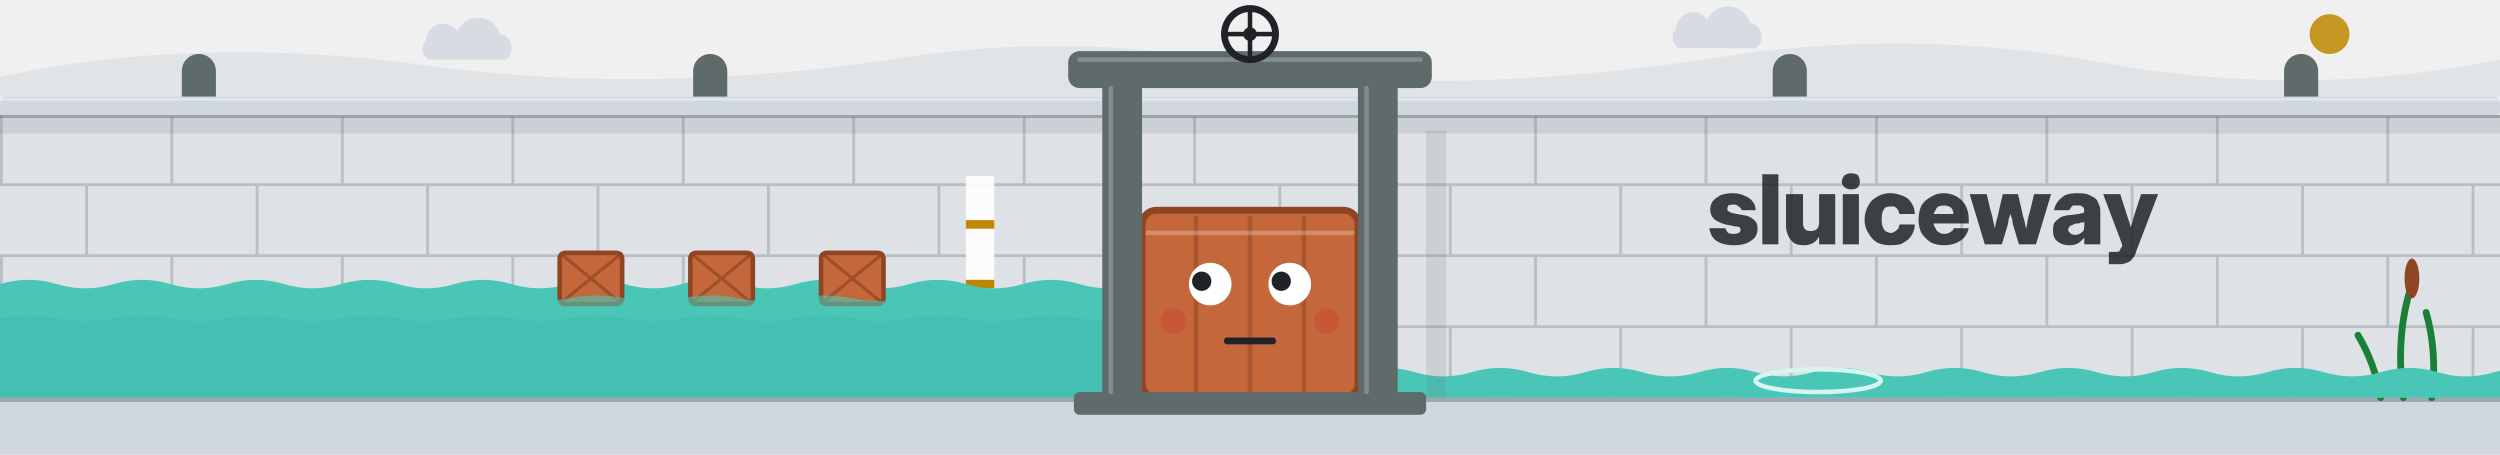
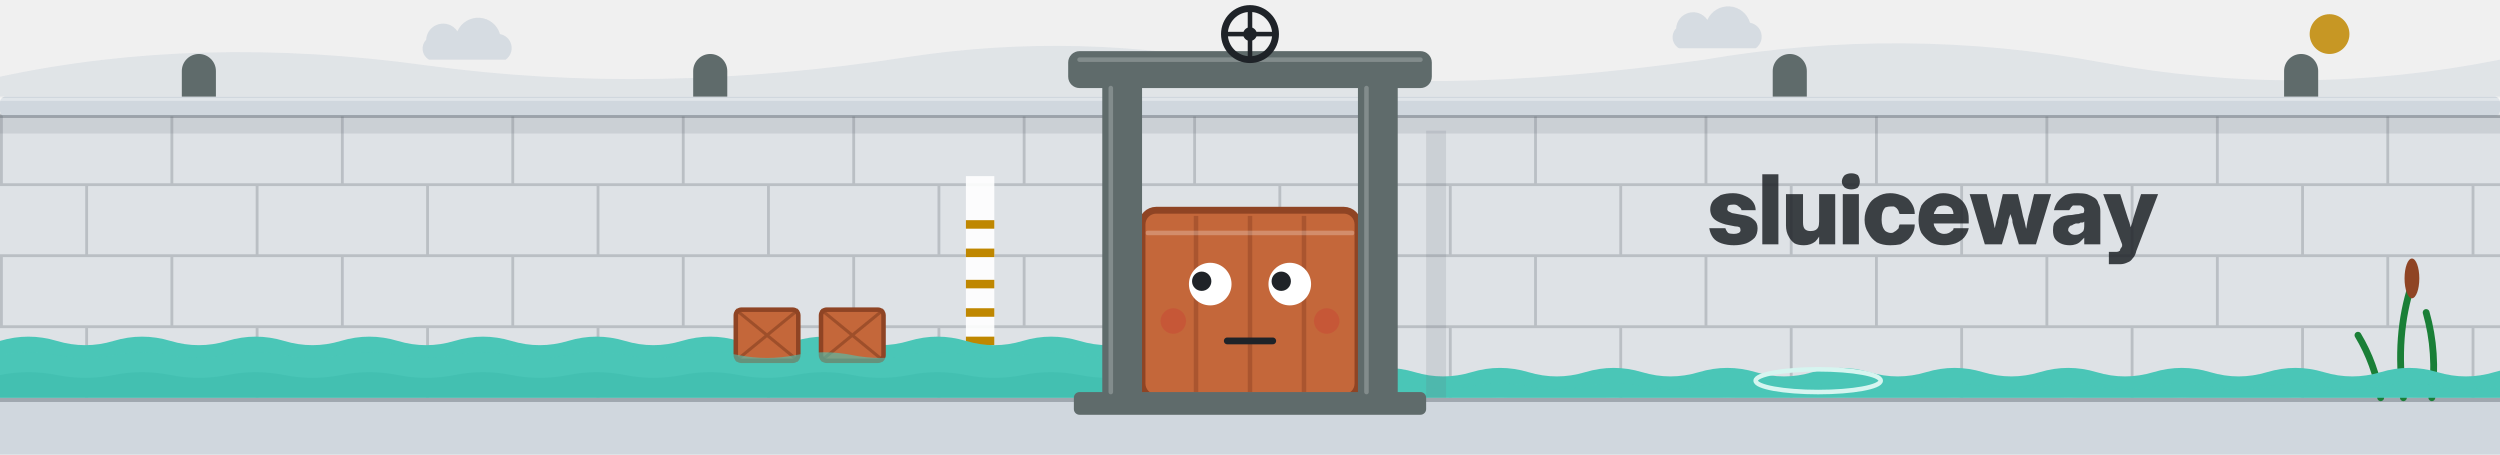
- <svg xmlns="http://www.w3.org/2000/svg" viewBox="0 0 880 160" width="880" height="160" role="img" aria-label="Sluiceway: changes are pending">
-   <style>.bob{animation:bob 2.6s ease-in-out infinite}.bob2{animation:bob 2.6s ease-in-out -1.1s infinite}.bob3{animation:bob 2.6s ease-in-out -1.9s infinite}.wave{animation:wave 3.2s linear infinite}.slow{animation-duration:6s}.lid{transform-box:fill-box;transform-origin:center;animation:lid 5s ease-in-out infinite}.puff{transform-box:fill-box;transform-origin:50% 100%;animation:puff 1.6s ease-in-out infinite}.rip{transform-box:fill-box;transform-origin:center;animation:rip 4s ease-out infinite}.cloud{animation:cloud 40s ease-in-out infinite alternate}@keyframes bob{50%{transform:translateY(-2.5px)}}@keyframes wave{to{transform:translateX(40px)}}@keyframes lid{0%,93%,100%{transform:scaleY(1)}96.5%{transform:scaleY(.08)}}@keyframes puff{50%{transform:scale(1.03,1.012)}}@keyframes rip{0%{opacity:.9;transform:scale(.15)}100%{opacity:0;transform:scale(1)}}@keyframes cloud{to{transform:translateX(70px)}}@media (prefers-reduced-motion:reduce){*{animation:none!important}}</style>
+ <svg xmlns="http://www.w3.org/2000/svg" viewBox="0 0 880 160" width="880" height="160" role="img" aria-label="Sluiceway: 2 stacks are pending">
+   <style>.bob{animation:bob 2.6s ease-in-out infinite}.bob2{animation:bob 2.6s ease-in-out -1.1s infinite}.wave{animation:wave 3.2s linear infinite}.slow{animation-duration:6s}.lid{transform-box:fill-box;transform-origin:center;animation:lid 5s ease-in-out infinite}.rip{transform-box:fill-box;transform-origin:center;animation:rip 4s ease-out infinite}.cloud{animation:cloud 40s ease-in-out infinite alternate}@keyframes bob{50%{transform:translateY(-2.5px)}}@keyframes wave{to{transform:translateX(40px)}}@keyframes lid{0%,93%,100%{transform:scaleY(1)}96.5%{transform:scaleY(.08)}}@keyframes rip{0%{opacity:.9;transform:scale(.15)}100%{opacity:0;transform:scale(1)}}@keyframes cloud{to{transform:translateX(70px)}}@media (prefers-reduced-motion:reduce){*{animation:none!important}}</style>
  <path d="M0 34V27q70 -15 150 -4t170 -3q60 -9 120 3t160 -2q70 -12 140 1t140 -1V34z" fill="#d0d7de" opacity=".5" />
  <g fill="#d0d7de" opacity=".8">
    <path class="cloud" d="M150 14a6 6 0 0 1 11 -3a8 8 0 0 1 15 1a5 5 0 0 1 2 9h-27a4.5 4.5 0 0 1 -1 -7z" />
    <path class="cloud" d="M590 10a6 6 0 0 1 11 -3a8 8 0 0 1 15 1a5 5 0 0 1 2 9h-27a4.5 4.5 0 0 1 -1 -7z" />
  </g>
  <circle cx="820" cy="12" r="7" fill="#bf8700" opacity=".85" />
  <rect y="40" width="880" height="100" fill="#d0d7de" opacity=".55" />
  <g stroke="#656d76" opacity=".3">
    <path d="M0 65H880M0 90H880M0 115H880" />
    <path d="M0 52.5H880M0 102.5H880M30 77.5H880M30 127.5H880" stroke-width="25" stroke-dasharray="1 59" />
  </g>
  <rect y="41" width="880" height="6" fill="#656d76" opacity=".16" />
  <rect y="34" width="880" height="7" rx="2" fill="#d0d7de" />
  <path d="M0 35H880" stroke="#ffffff" opacity=".35" />
  <path d="M0 41H880" stroke="#656d76" opacity=".5" />
  <g fill="#5f6b6b">
    <path d="M64 34v-9a6 6 0 0 1 12 0v9z" />
    <path d="M244 34v-9a6 6 0 0 1 12 0v9z" />
    <path d="M624 34v-9a6 6 0 0 1 12 0v9z" />
    <path d="M804 34v-9a6 6 0 0 1 12 0v9z" />
  </g>
  <rect y="140" width="880" height="20" fill="#d0d7de" />
  <path d="M0 140.75H880" stroke="#656d76" stroke-width="1.5" opacity=".45" />
  <rect x="340" y="62" width="10" height="72" fill="#ffffff" opacity=".9" />
-   <path d="M340 79h10M340 100h10M340 120h10" stroke="#bf8700" stroke-width="3" />
+   <path d="M340 120h10M340 110h10M340 100h10M340 89h10M340 79h10" stroke="#bf8700" stroke-width="3" />
  <path transform="translate(601 86) scale(0.3333)" d="M28 1q-7 0-13-2q-6-2-9-6q-3-4-4-10h17q1 3 3 5q2 1 6 1q3 0 5-1q2-1 2-3q0-2-1-3q-2-1-5-1l-10-2q-7-2-11-5q-5-4-5-11q0-5 3-9q3-3 8-6q6-2 13-2q7 0 13 3q5 2 8 6q3 4 3 9h-15q0-2-3-4q-2-2-5-2q-4 0-6 1q-1 2-1 4q0 1 1 2q2 1 4 2l11 2q8 1 12 5q4 3 4 9q0 6-3 10q-4 4-9 6q-6 2-13 2zM75-74v74h-17v-74zM102 1q-6 0-10-2q-4-3-6-7q-3-5-3-12v-33h18v30q0 5 2 7q2 2 6 2q3 0 5-1q2-1 3-3q1-2 1-6v-29h17v53h-17v-14h3q-3 7-7 11q-5 4-12 4zM143 0v-53h17v53zM152-58q-4 0-7-2q-3-3-3-6q0-4 3-7q3-2 7-2q4 0 7 2q2 3 2 7q0 3-2 6q-3 2-7 2zM193 1q-8 0-14-3q-6-4-9-10q-4-6-4-14q0-8 4-15q3-6 9-9q6-4 14-4q6 0 11 2q4 1 8 4q3 3 5 7q2 4 2 9h-16q-1-2-1-3q-1-2-2-3q-1-1-3-2q-1 0-3 0q-3 0-6 1q-2 2-3 5q-1 3-1 8q0 4 1 7q1 3 3 5q3 2 6 2q2 0 3-1q2-1 3-2q1-1 2-2q0-2 1-4h16q0 5-2 9q-2 4-5 7q-4 3-8 5q-5 1-11 1zM250 1q-8 0-14-3q-6-4-10-10q-3-6-3-14q0-8 3-15q4-6 10-9q6-4 13-4q6 0 11 2q5 2 9 6q3 3 5 8q2 5 2 11v5h-48v-10h40l-8 2q0-4-1-6q-1-3-4-4q-2-1-5-1q-3 0-6 1q-2 1-3 4q-2 2-2 6v7q0 4 2 6q1 3 3 4q3 2 6 2q3 0 5-1q2-1 3-2q2-1 2-3h16q-1 5-5 10q-4 4-9 6q-6 2-12 2zM293 0l-16-53h18l4 17q2 6 3 12q1 6 3 12h-3q2-6 3-12q2-6 3-12l4-17h16l4 17q1 6 3 12q1 6 3 12h-2q1-6 2-12q1-6 3-12l4-17h18l-16 53h-18l-6-20q-1-3-1-6q-1-3-2-6q-1-3-1-6h3q-1 3-2 6q-1 3-2 6q0 3-1 6l-6 20zM383 1q-6 0-10-2q-4-2-6-5q-2-3-2-9q0-4 1-7q2-3 5-5q2-2 6-3q4-1 8-1q5-1 7-1q3-1 5-1q1-1 1-3q0-2-1-3q-1-1-3-2q-1 0-4 0q-2 0-4 0q-1 1-2 2q-1 2-2 3h-16q1-5 4-9q3-4 8-7q5-2 13-2q6 0 10 1q5 2 8 4q3 2 4 6q2 3 2 8v35h-17v-7q-2 2-4 4q-2 2-5 3q-3 1-6 1zM388-10q3 0 5-1q2-1 4-3q1-2 1-5v-5q-1 1-2 1q-1 0-2 0q-1 1-2 1q-2 0-3 0q-3 1-4 2q-2 0-3 2q-1 1-1 3q0 1 1 2q1 1 2 2q2 1 4 1zM424 21v-13h8q2 0 3-1q1 0 1-2q1-1 2-3v-2l-20-53h18l8 25q2 5 3 10q1 5 3 10h-5q1-5 2-10q2-5 3-10l8-25h18l-23 60q-1 5-4 8q-2 3-5 4q-4 2-8 2q-3 0-6 0q-3 0-6 0z" fill="#1f2328" opacity=".85" />
  <path d="M846 140q-3 -22 3 -40M856 140q2 -16 -2 -30M838 140q-2 -12 -8 -22" stroke="#1a7f37" stroke-width="2.4" stroke-linecap="round" fill="none" />
  <ellipse cx="849" cy="98" rx="2.6" ry="7" fill="#8f4424" />
+   <defs>
+     <g id="k">
+       <rect x="-11" y="-15" width="22" height="18" rx="2" fill="#c4673a" stroke="#8f4424" stroke-width="1.6" />
+       <path d="M-11 -15l22 18M11 -15l-22 18" stroke="#8f4424" stroke-width="1.1" opacity=".7" />
+     </g>
+   </defs>
  <clipPath id="c1">
-     <rect x="0" y="92" width="402" height="48" />
+     <rect x="0" y="112" width="402" height="28" />
  </clipPath>
  <g clip-path="url(#c1)">
    <g class="wave">
-       <path d="M-40 100q10 -3 20 0t20 0t20 0t20 0t20 0t20 0t20 0t20 0t20 0t20 0t20 0t20 0t20 0t20 0t20 0t20 0t20 0t20 0t20 0t20 0t20 0t20 0t20 0t20 0V140H-40Z" fill="#4ac6b7" />
+       <path d="M-40 120q10 -3 20 0t20 0t20 0t20 0t20 0t20 0t20 0t20 0t20 0t20 0t20 0t20 0t20 0t20 0t20 0t20 0t20 0t20 0t20 0t20 0t20 0t20 0t20 0t20 0V140H-40Z" fill="#4ac6b7" />
    </g>
  </g>
  <clipPath id="c2">
-     <rect x="0" y="104" width="402" height="36" />
+     <rect x="0" y="124" width="402" height="16" />
  </clipPath>
  <g clip-path="url(#c2)">
    <g class="wave slow">
-       <path d="M-40 112q10 -2 20 0t20 0t20 0t20 0t20 0t20 0t20 0t20 0t20 0t20 0t20 0t20 0t20 0t20 0t20 0t20 0t20 0t20 0t20 0t20 0t20 0t20 0t20 0t20 0V140H-40Z" fill="#0f8f83" opacity="0.28" />
+       <path d="M-40 132q10 -2 20 0t20 0t20 0t20 0t20 0t20 0t20 0t20 0t20 0t20 0t20 0t20 0t20 0t20 0t20 0t20 0t20 0t20 0t20 0t20 0t20 0t20 0t20 0t20 0V140H-40Z" fill="#0f8f83" opacity="0.28" />
    </g>
  </g>
  <clipPath id="c3">
    <rect x="478" y="123" width="402" height="17" />
  </clipPath>
  <g clip-path="url(#c3)">
    <g class="wave slow">
      <path d="M438 131q10 -3 20 0t20 0t20 0t20 0t20 0t20 0t20 0t20 0t20 0t20 0t20 0t20 0t20 0t20 0t20 0t20 0t20 0t20 0t20 0t20 0t20 0t20 0t20 0t20 0V140H438Z" fill="#4ac6b7" />
    </g>
  </g>
  <clipPath id="c4">
    <rect x="478" y="133" width="402" height="7" />
  </clipPath>
  <g clip-path="url(#c4)">
    <g class="wave slow">
      <path d="M438 141q10 -2 20 0t20 0t20 0t20 0t20 0t20 0t20 0t20 0t20 0t20 0t20 0t20 0t20 0t20 0t20 0t20 0t20 0t20 0t20 0t20 0t20 0t20 0t20 0t20 0V140H438Z" fill="#0f8f83" opacity="0.28" />
    </g>
  </g>
-   <g transform="translate(300 104)">
-     <g class="bob">
-       <rect x="-11" y="-15" width="22" height="18" rx="2" fill="#c4673a" stroke="#8f4424" stroke-width="1.6" />
-       <path d="M-11 -15l22 18M11 -15l-22 18" stroke="#8f4424" stroke-width="1.1" opacity=".7" />
-     </g>
-   </g>
-   <g transform="translate(254 104)">
-     <g class="bob2">
-       <rect x="-11" y="-15" width="22" height="18" rx="2" fill="#c4673a" stroke="#8f4424" stroke-width="1.6" />
-       <path d="M-11 -15l22 18M11 -15l-22 18" stroke="#8f4424" stroke-width="1.1" opacity=".7" />
-     </g>
-   </g>
-   <g transform="translate(208 104)">
-     <g class="bob3">
-       <rect x="-11" y="-15" width="22" height="18" rx="2" fill="#c4673a" stroke="#8f4424" stroke-width="1.6" />
-       <path d="M-11 -15l22 18M11 -15l-22 18" stroke="#8f4424" stroke-width="1.1" opacity=".7" />
-     </g>
-   </g>
+   <use class="bob" href="#k" x="300" y="124" />
+   <use class="bob2" href="#k" x="270" y="124" />
  <clipPath id="c5">
-     <rect x="0" y="97" width="402" height="43" />
+     <rect x="0" y="117" width="402" height="23" />
  </clipPath>
  <g clip-path="url(#c5)">
    <g class="wave slow">
-       <path d="M-40 105q10 -2 20 0t20 0t20 0t20 0t20 0t20 0t20 0t20 0t20 0t20 0t20 0t20 0t20 0t20 0t20 0t20 0t20 0t20 0t20 0t20 0t20 0t20 0t20 0t20 0V140H-40Z" fill="#4ac6b7" opacity="0.6" />
+       <path d="M-40 125q10 -2 20 0t20 0t20 0t20 0t20 0t20 0t20 0t20 0t20 0t20 0t20 0t20 0t20 0t20 0t20 0t20 0t20 0t20 0t20 0t20 0t20 0t20 0t20 0t20 0V140H-40Z" fill="#4ac6b7" opacity="0.6" />
    </g>
  </g>
  <clipPath id="c6">
    <rect x="478" y="128" width="402" height="12" />
  </clipPath>
  <g clip-path="url(#c6)">
    <g class="wave slow">
      <path d="M438 136q10 -2 20 0t20 0t20 0t20 0t20 0t20 0t20 0t20 0t20 0t20 0t20 0t20 0t20 0t20 0t20 0t20 0t20 0t20 0t20 0t20 0t20 0t20 0t20 0t20 0V140H438Z" fill="#4ac6b7" opacity="0.6" />
    </g>
  </g>
  <g fill="none" stroke="#d6f5f0" stroke-width="1.6">
    <ellipse class="rip" cx="640" cy="134" rx="22" ry="4" />
  </g>
  <path d="M502 46h7v94h-7z" fill="#656d76" opacity=".16" />
-   <g class="puff">
+   <g>
    <rect x="402" y="74" width="76" height="66" rx="5" fill="#c4673a" />
    <path d="M421 76v62M440 76v62M459 76v62" stroke="#8f4424" stroke-width="1.6" opacity=".5" />
    <path d="M404 82h72" stroke="#ffffff" stroke-width="1.6" opacity=".25" stroke-linecap="round" />
    <rect x="402" y="74" width="76" height="66" rx="5" fill="none" stroke="#8f4424" stroke-width="2.4" />
    <g class="lid">
      <g fill="#ffffff">
        <circle cx="426" cy="100" r="7.5" />
        <circle cx="454" cy="100" r="7.5" />
      </g>
      <g fill="#1f2328">
        <circle cx="423" cy="99" r="3.4" />
        <circle cx="451" cy="99" r="3.4" />
      </g>
    </g>
    <g fill="#cf222e" opacity=".22">
      <circle cx="413" cy="113" r="4.5" />
      <circle cx="467" cy="113" r="4.5" />
    </g>
    <path d="M432 120h16" stroke="#1f2328" stroke-width="2.4" fill="none" stroke-linecap="round" />
  </g>
  <g fill="#5f6b6b">
    <rect x="378" y="138" width="124" height="8" rx="2" />
    <rect x="388" y="26" width="14" height="114" rx="2" />
    <rect x="478" y="26" width="14" height="114" rx="2" />
    <rect x="376" y="18" width="128" height="13" rx="4" />
  </g>
  <path d="M391 31v107M481 31v107M380 21h120" stroke="#ffffff" stroke-width="1.6" opacity=".22" stroke-linecap="round" />
  <g transform="translate(440 12)">
    <g>
      <circle r="9" fill="none" stroke="#1f2328" stroke-width="2.4" />
      <path d="M-9 0h18M0 -9v18" stroke="#1f2328" stroke-width="1.6" />
      <circle r="2.4" fill="#1f2328" />
    </g>
  </g>
</svg>
